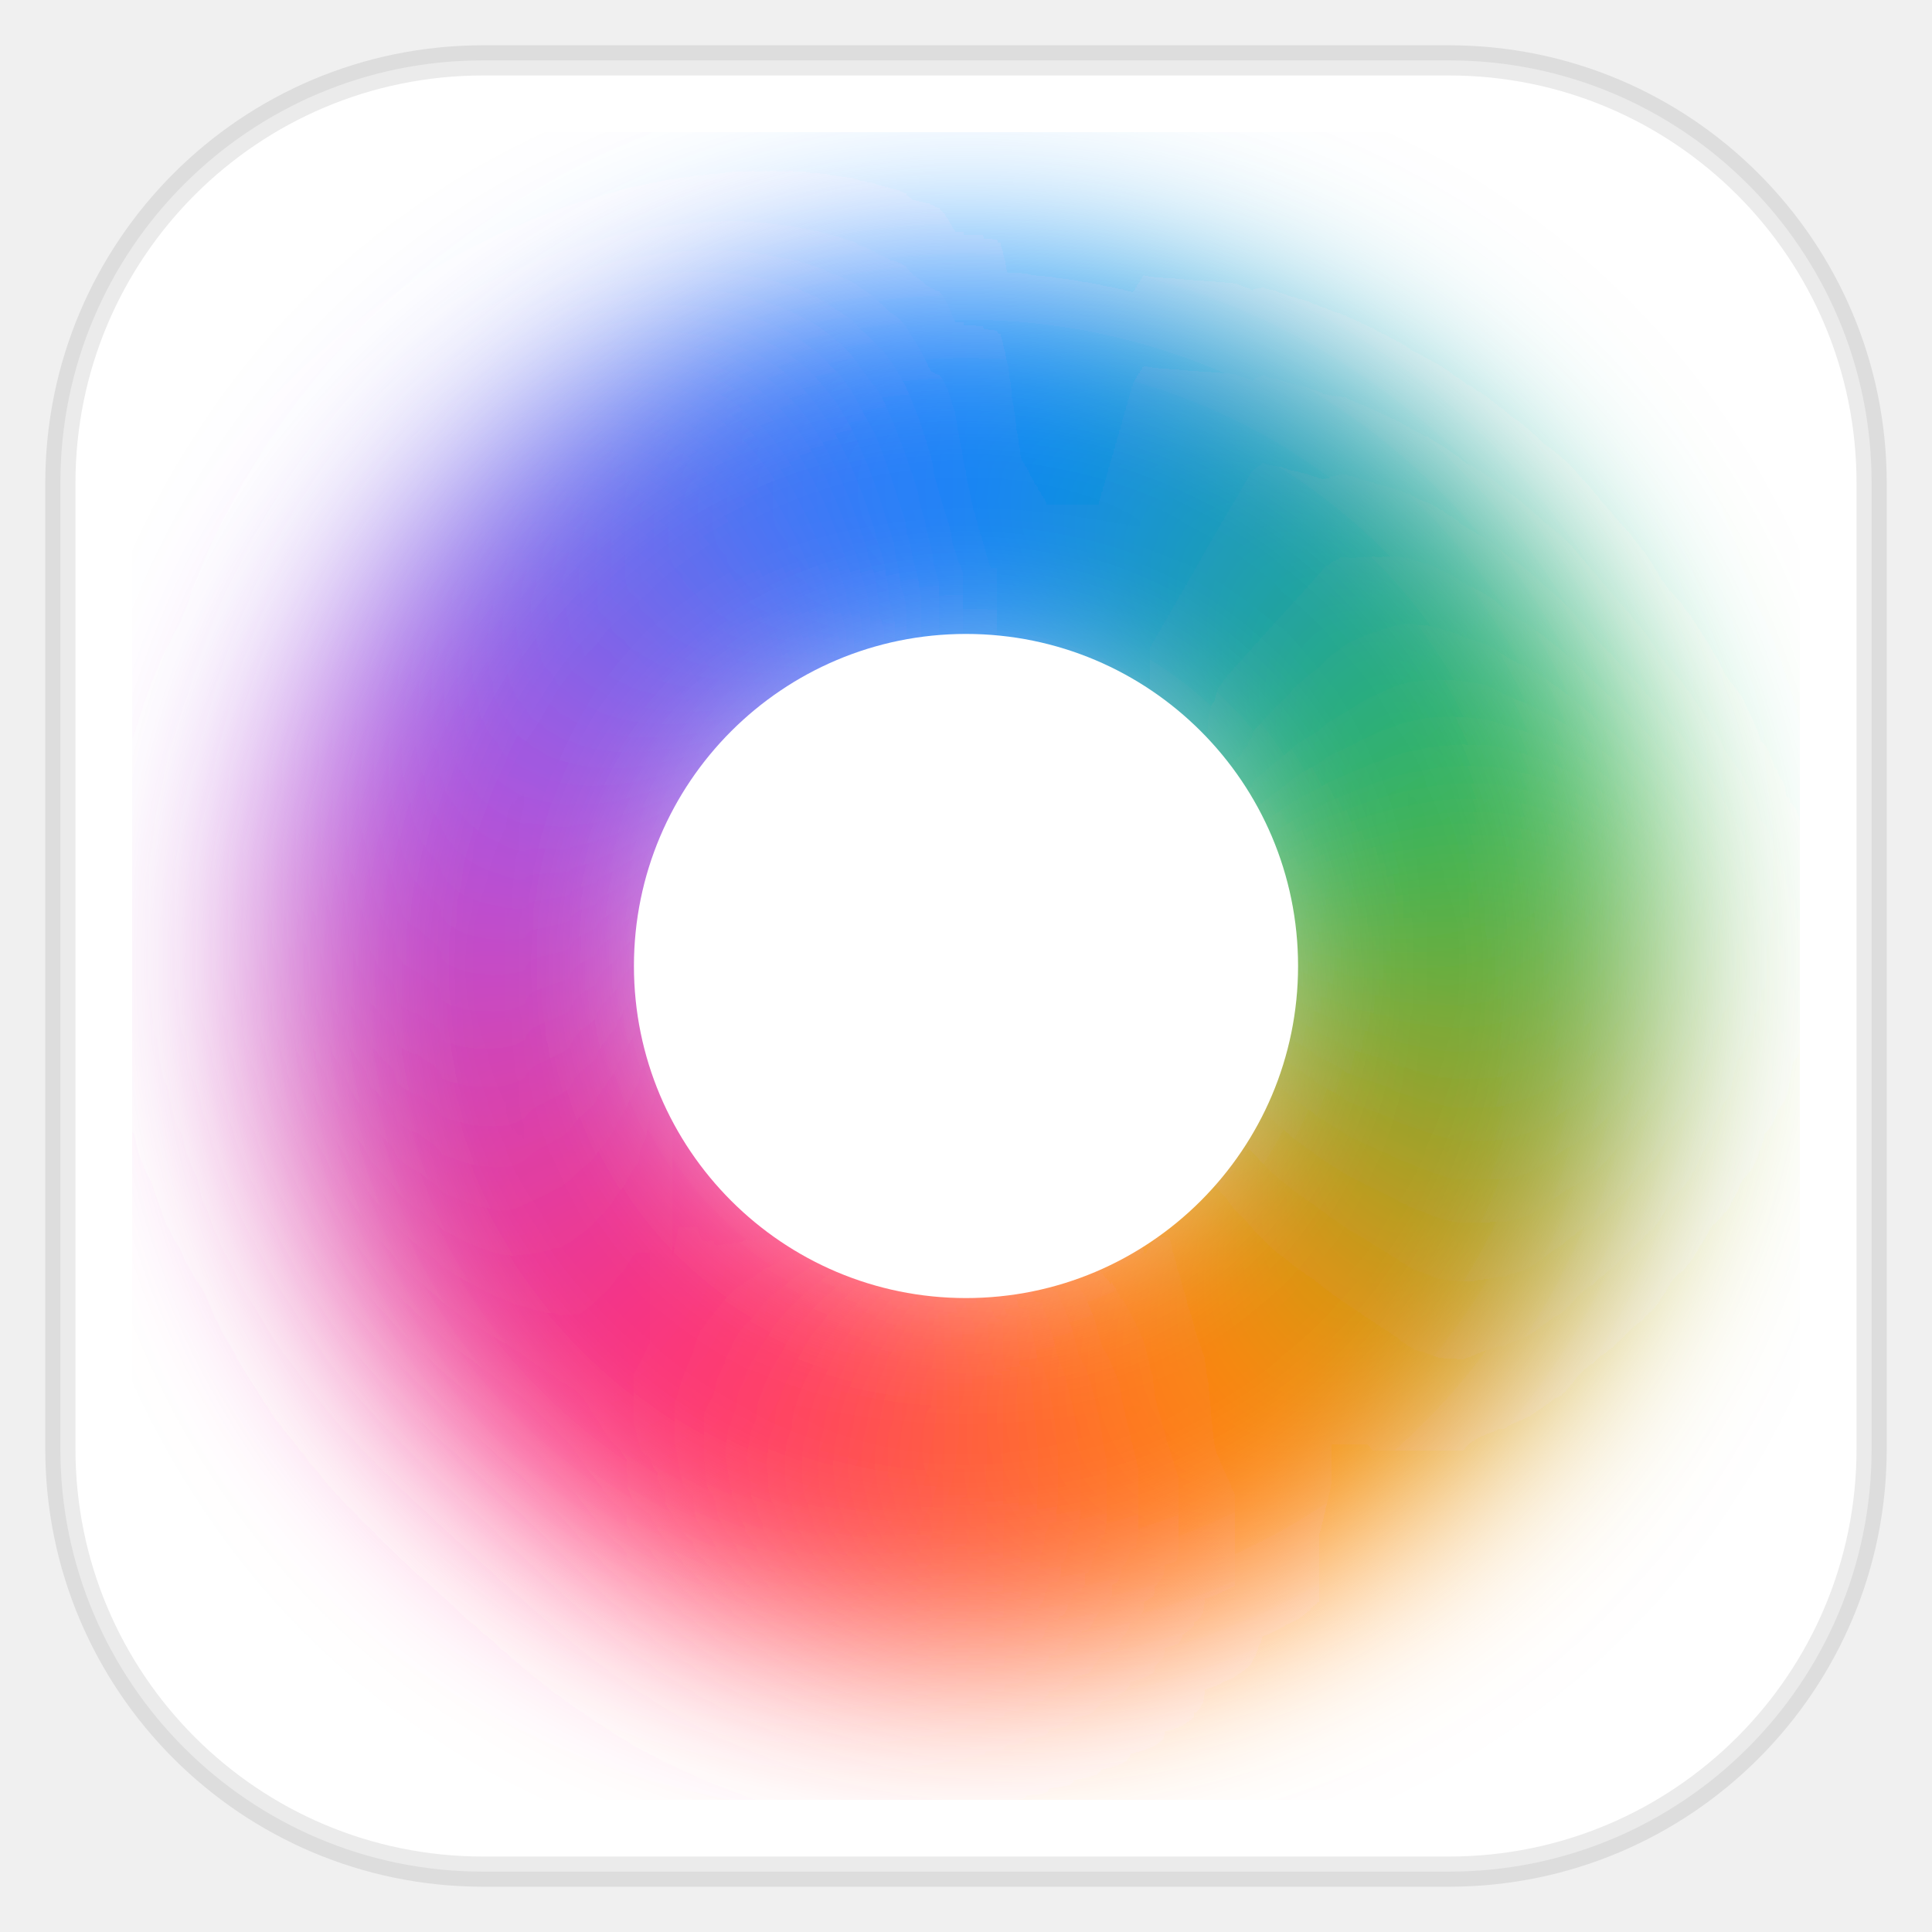
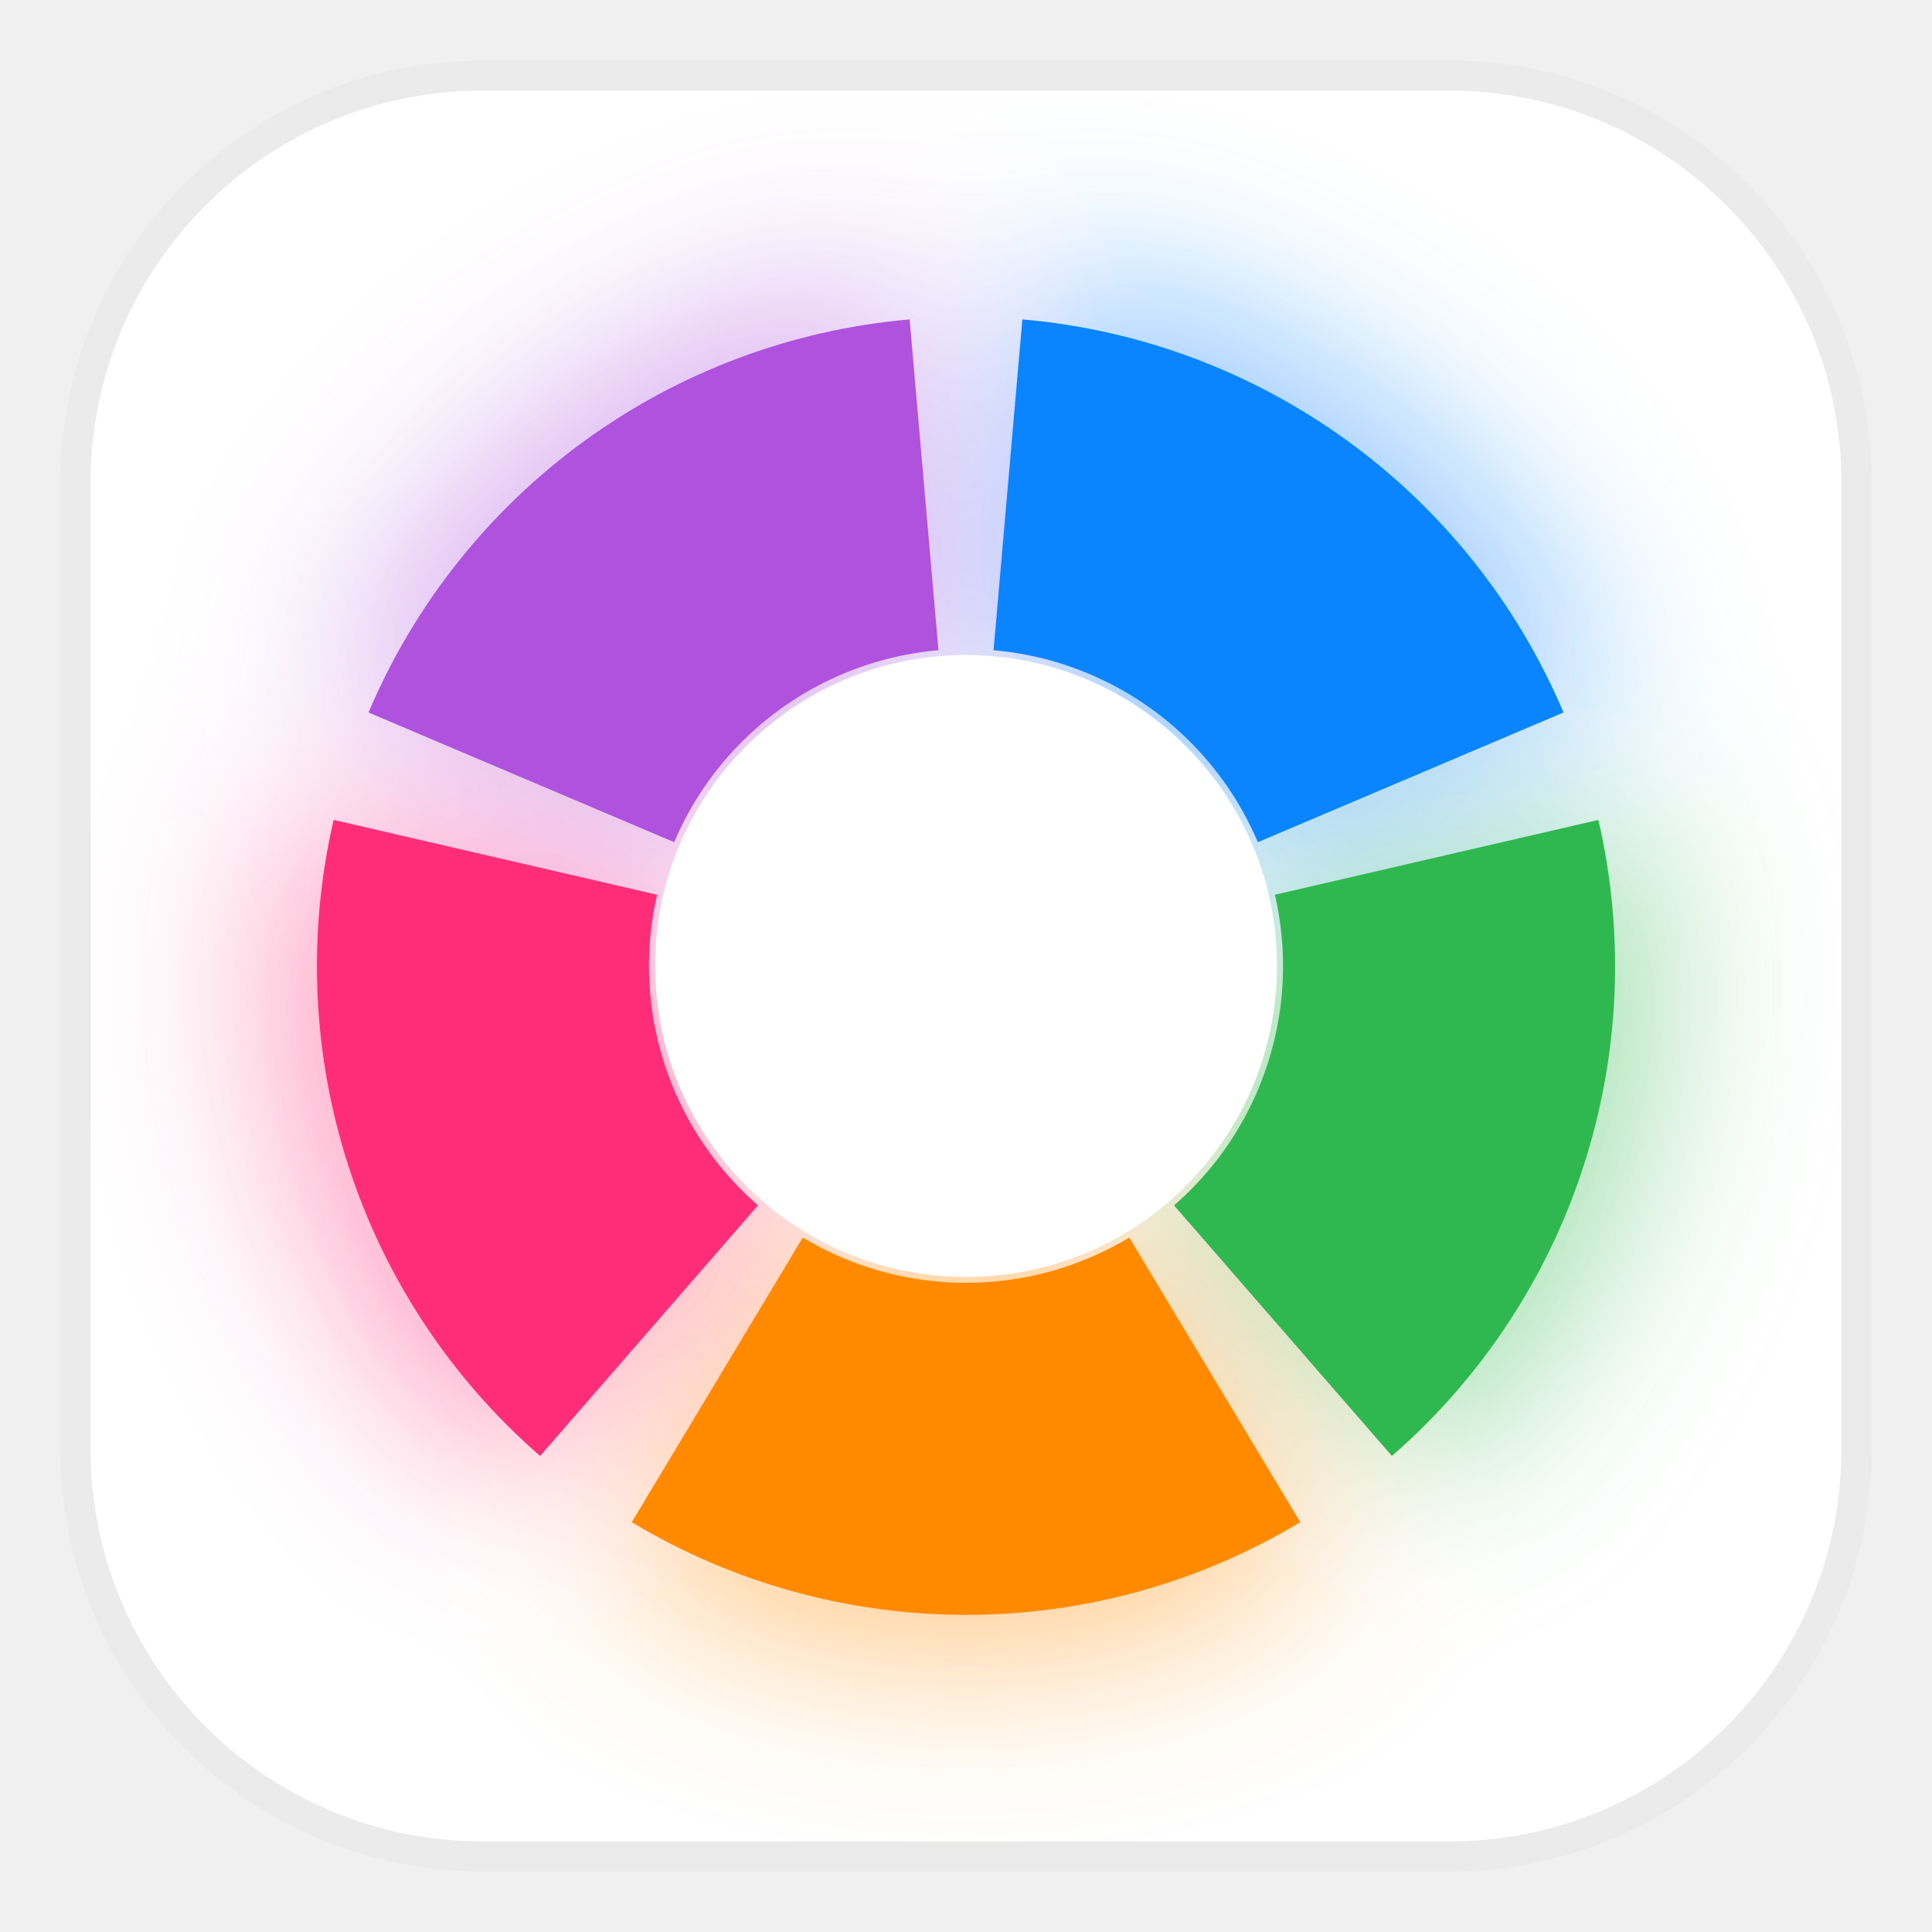
<svg xmlns="http://www.w3.org/2000/svg" width="64" height="64" viewBox="0 0 64 64">
+   <style>.k{fill:#FFFFFF}.e{stroke:#000;stroke-opacity:.08}.l{opacity:.45}@media (prefers-color-scheme:dark){.k{fill:#1C1C1E}.e{stroke:#FFF;stroke-opacity:.16}.l{opacity:.75}}</style>
  <defs>
-     <filter id="b">
-       <feGaussianBlur stdDeviation="3.2" />
-     </filter>
-     <filter id="b2">
-       <feGaussianBlur stdDeviation="1.2" />
+     <clipPath id="k">
+       <rect x="2" y="2" width="60" height="60" rx="14" />
+     </clipPath>
+     <filter id="b" filterUnits="userSpaceOnUse" x="-10" y="-10" width="84" height="84">
+       <feGaussianBlur stdDeviation="3" />
    </filter>
  </defs>
-   <rect x="2" y="2" width="60" height="60" rx="14" fill="#FFFFFF" stroke="#000" stroke-opacity="0.08" />
-   <g filter="url(#b)">
-     <path d="M32.00 9.00L33.28 9.04L32.50 23.01L32.00 23.00Z" fill="#0A84FF" />
-     <path d="M32.80 9.01L34.08 9.09L32.82 23.04L32.31 23.01Z" fill="#0B85FA" />
-     <path d="M33.60 9.06L34.88 9.18L33.13 23.07L32.63 23.02Z" fill="#0C87F5" />
-     <path d="M34.40 9.13L35.68 9.30L33.44 23.12L32.94 23.05Z" fill="#0D88F0" />
-     <path d="M35.20 9.22L36.47 9.44L33.75 23.17L33.25 23.09Z" fill="#0E8AEC" />
-     <path d="M35.99 9.35L37.25 9.61L34.06 23.24L33.56 23.14Z" fill="#0F8BE7" />
-     <path d="M36.78 9.50L38.03 9.80L34.36 23.31L33.87 23.20Z" fill="#108DE2" />
-     <path d="M37.56 9.68L38.80 10.03L34.66 23.40L34.18 23.27Z" fill="#118EDD" />
-     <path d="M38.34 9.89L39.56 10.28L34.96 23.50L34.48 23.35Z" fill="#1290D8" />
-     <path d="M39.11 10.13L40.32 10.56L35.25 23.61L34.78 23.44Z" fill="#1491D3" />
-     <path d="M39.87 10.39L41.06 10.86L35.55 23.73L35.08 23.54Z" fill="#1592CE" />
-     <path d="M40.62 10.67L41.79 11.19L35.83 23.86L35.37 23.66Z" fill="#1694CA" />
-     <path d="M41.35 10.99L42.51 11.54L36.11 24.00L35.66 23.78Z" fill="#1795C5" />
-     <path d="M42.08 11.33L43.22 11.92L36.39 24.14L35.95 23.91Z" fill="#1897C0" />
-     <path d="M42.80 11.69L43.91 12.33L36.66 24.30L36.23 24.05Z" fill="#1998BB" />
-     <path d="M43.50 12.08L44.59 12.75L36.93 24.47L36.50 24.21Z" fill="#1A9AB6" />
-     <path d="M44.19 12.49L45.26 13.21L37.19 24.65L36.77 24.37Z" fill="#1B9BB1" />
-     <path d="M44.86 12.93L45.91 13.68L37.44 24.83L37.03 24.54Z" fill="#1C9DAC" />
-     <path d="M45.52 13.39L46.54 14.18L37.69 25.03L37.29 24.72Z" fill="#1D9EA8" />
-     <path d="M46.16 13.88L47.15 14.69L37.93 25.23L37.54 24.91Z" fill="#1E9FA3" />
-     <path d="M46.78 14.38L47.74 15.23L38.16 25.44L37.79 25.11Z" fill="#1FA19E" />
-     <path d="M47.39 14.91L48.32 15.79L38.39 25.66L38.02 25.31Z" fill="#20A299" />
-     <path d="M47.98 15.46L48.88 16.37L38.60 25.89L38.25 25.53Z" fill="#21A494" />
-     <path d="M48.54 16.02L49.41 16.97L38.81 26.12L38.47 25.75Z" fill="#22A58F" />
-     <path d="M49.09 16.61L49.92 17.59L39.01 26.36L38.69 25.98Z" fill="#23A78A" />
-     <path d="M49.62 17.22L50.42 18.22L39.21 26.61L38.89 26.21Z" fill="#24A885" />
-     <path d="M50.12 17.84L50.89 18.87L39.39 26.86L39.09 26.46Z" fill="#25AA81" />
-     <path d="M50.61 18.48L51.33 19.54L39.57 27.12L39.28 26.71Z" fill="#26AB7C" />
-     <path d="M51.07 19.14L51.76 20.22L39.73 27.39L39.46 26.97Z" fill="#28AC77" />
-     <path d="M51.51 19.81L52.16 20.92L39.89 27.66L39.63 27.23Z" fill="#29AE72" />
-     <path d="M51.92 20.50L52.53 21.63L40.03 27.94L39.79 27.50Z" fill="#2AAF6D" />
-     <path d="M52.31 21.20L52.88 22.35L40.17 28.22L39.95 27.77Z" fill="#2BB168" />
-     <path d="M52.67 21.92L53.20 23.09L40.30 28.51L40.09 28.05Z" fill="#2CB263" />
-     <path d="M53.01 22.65L53.50 23.83L40.41 28.80L40.22 28.34Z" fill="#2DB45F" />
-     <path d="M53.33 23.38L53.77 24.59L40.52 29.10L40.34 28.63Z" fill="#2EB55A" />
-     <path d="M53.61 24.13L54.02 25.35L40.62 29.40L40.46 28.92Z" fill="#2FB755" />
-     <path d="M53.87 24.89L54.24 26.12L40.70 29.70L40.56 29.22Z" fill="#30B850" />
-     <path d="M54.11 25.66L54.43 26.90L40.78 30.01L40.65 29.52Z" fill="#36B74E" />
-     <path d="M54.32 26.44L54.59 27.69L40.84 30.31L40.73 29.82Z" fill="#3CB54C" />
-     <path d="M54.50 27.22L54.73 28.48L40.89 30.62L40.80 30.13Z" fill="#41B449" />
-     <path d="M54.65 28.01L54.84 29.28L40.94 30.93L40.86 30.44Z" fill="#47B347" />
-     <path d="M54.78 28.80L54.92 30.08L40.97 31.25L40.91 30.75Z" fill="#4DB245" />
-     <path d="M54.87 29.60L54.97 30.88L40.99 31.56L40.95 31.06Z" fill="#53B043" />
-     <path d="M54.94 30.40L55.00 31.68L41.00 31.87L40.98 31.37Z" fill="#58AF40" />
-     <path d="M54.99 31.20L54.99 32.48L41.00 32.19L40.99 31.69Z" fill="#5EAE3E" />
-     <path d="M55.00 32.00L54.96 33.28L40.99 32.50L41.00 32.00Z" fill="#64AC3C" />
-     <path d="M54.99 32.80L54.91 34.08L40.96 32.82L40.99 32.31Z" fill="#69AB3A" />
-     <path d="M54.94 33.60L54.82 34.88L40.93 33.13L40.98 32.63Z" fill="#6FAA38" />
-     <path d="M54.87 34.40L54.70 35.68L40.88 33.44L40.95 32.94Z" fill="#75A935" />
-     <path d="M54.78 35.20L54.56 36.47L40.83 33.75L40.91 33.25Z" fill="#7BA733" />
-     <path d="M54.65 35.99L54.39 37.25L40.76 34.06L40.86 33.56Z" fill="#80A631" />
-     <path d="M54.50 36.78L54.20 38.03L40.69 34.36L40.80 33.87Z" fill="#86A52F" />
-     <path d="M54.32 37.56L53.97 38.80L40.60 34.66L40.73 34.18Z" fill="#8CA42C" />
-     <path d="M54.11 38.34L53.72 39.56L40.50 34.96L40.65 34.48Z" fill="#92A22A" />
-     <path d="M53.87 39.11L53.44 40.32L40.39 35.25L40.56 34.78Z" fill="#98A128" />
-     <path d="M53.61 39.87L53.14 41.06L40.27 35.55L40.46 35.08Z" fill="#9DA026" />
-     <path d="M53.33 40.62L52.81 41.79L40.14 35.83L40.34 35.37Z" fill="#A39E24" />
-     <path d="M53.01 41.35L52.46 42.51L40.00 36.11L40.22 35.66Z" fill="#A99D21" />
-     <path d="M52.67 42.08L52.08 43.22L39.86 36.39L40.09 35.95Z" fill="#AE9C1F" />
-     <path d="M52.31 42.80L51.67 43.91L39.70 36.66L39.95 36.23Z" fill="#B49B1D" />
-     <path d="M51.92 43.50L51.25 44.59L39.53 36.93L39.79 36.50Z" fill="#BA991B" />
-     <path d="M51.51 44.19L50.79 45.26L39.35 37.19L39.63 36.77Z" fill="#C09818" />
-     <path d="M51.07 44.86L50.32 45.91L39.17 37.44L39.46 37.03Z" fill="#C69716" />
-     <path d="M50.61 45.52L49.82 46.54L38.97 37.69L39.28 37.29Z" fill="#CB9614" />
-     <path d="M50.12 46.16L49.31 47.15L38.77 37.93L39.09 37.54Z" fill="#D19412" />
-     <path d="M49.62 46.78L48.77 47.74L38.56 38.16L38.89 37.79Z" fill="#D79310" />
-     <path d="M49.09 47.39L48.21 48.32L38.34 38.39L38.69 38.02Z" fill="#DC920D" />
-     <path d="M48.54 47.98L47.63 48.88L38.11 38.60L38.47 38.25Z" fill="#E2900B" />
-     <path d="M47.98 48.54L47.03 49.41L37.88 38.81L38.25 38.47Z" fill="#E88F09" />
-     <path d="M47.39 49.09L46.41 49.92L37.64 39.01L38.02 38.69Z" fill="#EE8E07" />
-     <path d="M46.78 49.62L45.78 50.42L37.39 39.21L37.79 38.89Z" fill="#F38D04" />
-     <path d="M46.16 50.12L45.13 50.89L37.14 39.39L37.54 39.09Z" fill="#F98B02" />
-     <path d="M45.52 50.61L44.46 51.33L36.88 39.57L37.29 39.28Z" fill="#FF8A00" />
-     <path d="M44.86 51.07L43.78 51.76L36.61 39.73L37.03 39.46Z" fill="#FF8703" />
-     <path d="M44.19 51.51L43.08 52.16L36.34 39.89L36.77 39.63Z" fill="#FF8507" />
-     <path d="M43.50 51.92L42.37 52.53L36.06 40.03L36.50 39.79Z" fill="#FF820A" />
-     <path d="M42.80 52.31L41.65 52.88L35.78 40.17L36.23 39.95Z" fill="#FF800D" />
-     <path d="M42.08 52.67L40.91 53.20L35.49 40.30L35.95 40.09Z" fill="#FF7D11" />
-     <path d="M41.35 53.01L40.17 53.50L35.20 40.41L35.66 40.22Z" fill="#FF7A14" />
-     <path d="M40.62 53.33L39.41 53.77L34.90 40.52L35.37 40.34Z" fill="#FF7817" />
-     <path d="M39.87 53.61L38.65 54.02L34.60 40.62L35.08 40.46Z" fill="#FF751B" />
-     <path d="M39.11 53.87L37.88 54.24L34.30 40.70L34.78 40.56Z" fill="#FF731E" />
-     <path d="M38.34 54.11L37.10 54.43L33.99 40.78L34.48 40.65Z" fill="#FF7021" />
-     <path d="M37.56 54.32L36.31 54.59L33.69 40.84L34.18 40.73Z" fill="#FF6E25" />
-     <path d="M36.78 54.50L35.52 54.73L33.38 40.89L33.87 40.80Z" fill="#FF6B28" />
-     <path d="M35.99 54.65L34.72 54.84L33.07 40.94L33.56 40.86Z" fill="#FF682B" />
-     <path d="M35.20 54.78L33.92 54.92L32.75 40.97L33.25 40.91Z" fill="#FF662F" />
-     <path d="M34.40 54.87L33.12 54.97L32.44 40.99L32.94 40.95Z" fill="#FF6332" />
-     <path d="M33.60 54.94L32.32 55.00L32.13 41.00L32.63 40.98Z" fill="#FF6135" />
-     <path d="M32.80 54.99L31.52 54.99L31.81 41.00L32.31 40.99Z" fill="#FF5E39" />
-     <path d="M32.00 55.00L30.72 54.96L31.50 40.99L32.00 41.00Z" fill="#FF5C3C" />
-     <path d="M31.20 54.99L29.92 54.91L31.18 40.96L31.69 40.99Z" fill="#FF593F" />
-     <path d="M30.40 54.94L29.12 54.82L30.87 40.93L31.37 40.98Z" fill="#FF5643" />
-     <path d="M29.60 54.87L28.32 54.70L30.56 40.88L31.06 40.95Z" fill="#FF5446" />
-     <path d="M28.80 54.78L27.53 54.56L30.25 40.83L30.75 40.91Z" fill="#FF5149" />
-     <path d="M28.01 54.65L26.75 54.39L29.94 40.76L30.44 40.86Z" fill="#FF4F4D" />
-     <path d="M27.22 54.50L25.97 54.20L29.64 40.69L30.13 40.80Z" fill="#FF4C50" />
-     <path d="M26.44 54.32L25.20 53.97L29.34 40.60L29.82 40.73Z" fill="#FF4953" />
-     <path d="M25.66 54.11L24.44 53.72L29.04 40.50L29.52 40.65Z" fill="#FF4757" />
-     <path d="M24.89 53.87L23.68 53.44L28.75 40.39L29.22 40.56Z" fill="#FF445A" />
-     <path d="M24.13 53.61L22.94 53.14L28.45 40.27L28.92 40.46Z" fill="#FF425D" />
-     <path d="M23.38 53.33L22.21 52.81L28.17 40.14L28.63 40.34Z" fill="#FF3F61" />
-     <path d="M22.65 53.01L21.49 52.46L27.89 40.00L28.34 40.22Z" fill="#FF3D64" />
-     <path d="M21.92 52.67L20.78 52.08L27.61 39.86L28.05 40.09Z" fill="#FF3A67" />
-     <path d="M21.20 52.31L20.09 51.67L27.34 39.70L27.77 39.95Z" fill="#FF376B" />
-     <path d="M20.50 51.92L19.41 51.25L27.07 39.53L27.50 39.79Z" fill="#FF356E" />
-     <path d="M19.81 51.51L18.74 50.79L26.81 39.35L27.23 39.63Z" fill="#FF3271" />
-     <path d="M19.14 51.07L18.09 50.32L26.56 39.17L26.97 39.46Z" fill="#FF3075" />
-     <path d="M18.48 50.61L17.46 49.82L26.31 38.97L26.71 39.28Z" fill="#FF2D78" />
-     <path d="M17.84 50.12L16.85 49.31L26.07 38.77L26.46 39.09Z" fill="#FD2E7B" />
-     <path d="M17.22 49.62L16.26 48.77L25.84 38.56L26.21 38.89Z" fill="#FB2F7E" />
-     <path d="M16.61 49.09L15.68 48.21L25.61 38.34L25.98 38.69Z" fill="#F83081" />
-     <path d="M16.02 48.54L15.12 47.63L25.40 38.11L25.75 38.47Z" fill="#F63183" />
-     <path d="M15.46 47.98L14.59 47.03L25.19 37.88L25.53 38.25Z" fill="#F43286" />
-     <path d="M14.91 47.39L14.08 46.41L24.99 37.64L25.31 38.02Z" fill="#F23389" />
-     <path d="M14.38 46.78L13.58 45.78L24.79 37.39L25.11 37.79Z" fill="#EF348C" />
-     <path d="M13.88 46.16L13.11 45.13L24.61 37.14L24.91 37.54Z" fill="#ED358F" />
-     <path d="M13.39 45.52L12.67 44.46L24.43 36.88L24.72 37.29Z" fill="#EB3692" />
-     <path d="M12.93 44.86L12.24 43.78L24.27 36.61L24.54 37.03Z" fill="#E93794" />
-     <path d="M12.49 44.19L11.84 43.08L24.11 36.34L24.37 36.77Z" fill="#E73897" />
-     <path d="M12.08 43.50L11.47 42.37L23.97 36.06L24.21 36.50Z" fill="#E4399A" />
-     <path d="M11.69 42.80L11.12 41.65L23.83 35.78L24.05 36.23Z" fill="#E23A9D" />
-     <path d="M11.33 42.08L10.80 40.91L23.70 35.49L23.91 35.95Z" fill="#E03BA0" />
-     <path d="M10.99 41.35L10.50 40.17L23.59 35.20L23.78 35.66Z" fill="#DE3CA3" />
-     <path d="M10.67 40.62L10.23 39.41L23.48 34.90L23.66 35.37Z" fill="#DB3DA5" />
-     <path d="M10.39 39.87L9.98 38.65L23.38 34.60L23.54 35.08Z" fill="#D93EA8" />
-     <path d="M10.13 39.11L9.76 37.88L23.30 34.30L23.44 34.78Z" fill="#D740AB" />
-     <path d="M9.89 38.34L9.57 37.10L23.22 33.99L23.35 34.48Z" fill="#D541AE" />
-     <path d="M9.68 37.56L9.41 36.31L23.16 33.69L23.27 34.18Z" fill="#D342B1" />
-     <path d="M9.50 36.78L9.27 35.52L23.11 33.38L23.20 33.87Z" fill="#D043B4" />
-     <path d="M9.35 35.99L9.16 34.72L23.06 33.07L23.14 33.56Z" fill="#CE44B6" />
-     <path d="M9.22 35.20L9.08 33.92L23.03 32.75L23.09 33.25Z" fill="#CC45B9" />
-     <path d="M9.13 34.40L9.03 33.12L23.01 32.44L23.05 32.94Z" fill="#CA46BC" />
-     <path d="M9.06 33.60L9.00 32.32L23.00 32.13L23.02 32.63Z" fill="#C747BF" />
-     <path d="M9.01 32.80L9.01 31.52L23.00 31.81L23.01 32.31Z" fill="#C548C2" />
-     <path d="M9.00 32.00L9.04 30.72L23.01 31.50L23.00 32.00Z" fill="#C349C4" />
-     <path d="M9.01 31.20L9.09 29.92L23.04 31.18L23.01 31.69Z" fill="#C14AC7" />
-     <path d="M9.06 30.40L9.18 29.12L23.07 30.87L23.02 31.37Z" fill="#BF4BCA" />
-     <path d="M9.13 29.60L9.30 28.32L23.12 30.56L23.05 31.06Z" fill="#BC4CCD" />
-     <path d="M9.22 28.80L9.44 27.53L23.17 30.25L23.09 30.75Z" fill="#BA4DD0" />
-     <path d="M9.35 28.01L9.61 26.75L23.24 29.94L23.14 30.44Z" fill="#B84ED3" />
-     <path d="M9.50 27.22L9.80 25.97L23.31 29.64L23.20 30.13Z" fill="#B64FD6" />
-     <path d="M9.68 26.44L10.03 25.20L23.40 29.34L23.27 29.82Z" fill="#B350D8" />
-     <path d="M9.89 25.66L10.28 24.44L23.50 29.04L23.35 29.52Z" fill="#B151DB" />
-     <path d="M10.13 24.89L10.56 23.68L23.61 28.75L23.44 29.22Z" fill="#AF52DE" />
-     <path d="M10.39 24.13L10.86 22.94L23.73 28.45L23.54 28.92Z" fill="#AA53DF" />
-     <path d="M10.67 23.38L11.19 22.21L23.86 28.17L23.66 28.63Z" fill="#A655E0" />
-     <path d="M10.99 22.65L11.54 21.49L24.00 27.89L23.78 28.34Z" fill="#A156E1" />
-     <path d="M11.33 21.92L11.92 20.78L24.14 27.61L23.91 28.05Z" fill="#9D58E2" />
-     <path d="M11.69 21.20L12.33 20.09L24.30 27.34L24.05 27.77Z" fill="#9859E3" />
-     <path d="M12.08 20.50L12.75 19.41L24.47 27.07L24.21 27.50Z" fill="#935AE4" />
-     <path d="M12.49 19.81L13.21 18.74L24.65 26.81L24.37 27.23Z" fill="#8F5CE4" />
-     <path d="M12.93 19.14L13.68 18.09L24.83 26.56L24.54 26.97Z" fill="#8A5DE5" />
-     <path d="M13.39 18.48L14.18 17.46L25.03 26.31L24.72 26.71Z" fill="#865EE6" />
-     <path d="M13.88 17.84L14.69 16.85L25.23 26.07L24.91 26.46Z" fill="#8160E7" />
-     <path d="M14.38 17.22L15.23 16.26L25.44 25.84L25.11 26.21Z" fill="#7D61E8" />
-     <path d="M14.91 16.61L15.79 15.68L25.66 25.61L25.31 25.98Z" fill="#7863E9" />
-     <path d="M15.46 16.02L16.37 15.12L25.89 25.40L25.53 25.75Z" fill="#7364EA" />
-     <path d="M16.02 15.46L16.97 14.59L26.12 25.19L25.75 25.53Z" fill="#6F65EB" />
-     <path d="M16.61 14.91L17.59 14.08L26.36 24.99L25.98 25.31Z" fill="#6A67EC" />
-     <path d="M17.22 14.38L18.22 13.58L26.61 24.79L26.21 25.11Z" fill="#6668ED" />
-     <path d="M17.84 13.88L18.87 13.11L26.86 24.61L26.46 24.91Z" fill="#616AEE" />
-     <path d="M18.48 13.39L19.54 12.67L27.12 24.43L26.71 24.72Z" fill="#5C6BEE" />
-     <path d="M19.14 12.93L20.22 12.24L27.39 24.27L26.97 24.54Z" fill="#586CEF" />
-     <path d="M19.81 12.49L20.92 11.84L27.66 24.11L27.23 24.37Z" fill="#536EF0" />
-     <path d="M20.50 12.08L21.63 11.47L27.94 23.97L27.50 24.21Z" fill="#4F6FF1" />
-     <path d="M21.20 11.69L22.35 11.12L28.22 23.83L27.77 24.05Z" fill="#4A71F2" />
-     <path d="M21.92 11.33L23.09 10.80L28.51 23.70L28.05 23.91Z" fill="#4672F3" />
-     <path d="M22.65 10.99L23.83 10.50L28.80 23.59L28.34 23.78Z" fill="#4173F4" />
-     <path d="M23.38 10.67L24.59 10.23L29.10 23.48L28.63 23.66Z" fill="#3C75F5" />
-     <path d="M24.13 10.39L25.35 9.98L29.40 23.38L28.92 23.54Z" fill="#3876F6" />
-     <path d="M24.89 10.13L26.12 9.76L29.70 23.30L29.22 23.44Z" fill="#3378F7" />
-     <path d="M25.66 9.89L26.90 9.57L30.01 23.22L29.52 23.35Z" fill="#2F79F8" />
-     <path d="M26.44 9.68L27.69 9.41L30.31 23.16L29.82 23.27Z" fill="#2A7AF9" />
-     <path d="M27.22 9.50L28.48 9.27L30.62 23.11L30.13 23.20Z" fill="#267CF9" />
-     <path d="M28.01 9.35L29.28 9.16L30.93 23.06L30.44 23.14Z" fill="#217DFA" />
-     <path d="M28.80 9.22L30.08 9.08L31.25 23.03L30.75 23.09Z" fill="#1C7EFB" />
-     <path d="M29.60 9.13L30.88 9.03L31.56 23.01L31.06 23.05Z" fill="#1880FC" />
-     <path d="M30.40 9.06L31.68 9.00L31.87 23.00L31.37 23.02Z" fill="#1381FD" />
-     <path d="M31.20 9.01L32.48 9.01L32.19 23.00L31.69 23.01Z" fill="#0F83FE" />
+   <rect class="k" x="2" y="2" width="60" height="60" rx="14" />
+   <g clip-path="url(#k)">
+     <g class="l" filter="url(#b)" fill="none" stroke-width="14">
+       <path d="M33.39 16.06A16 16 0 0 1 46.73 25.75" stroke="#0A84FF" />
+       <path d="M47.59 28.40A16 16 0 0 1 42.50 44.08" stroke="#30B850" />
+       <path d="M40.24 45.71A16 16 0 0 1 23.76 45.71" stroke="#FF8A00" />
+       <path d="M21.50 44.08A16 16 0 0 1 16.41 28.40" stroke="#FF2D78" />
+       <path d="M17.27 25.75A16 16 0 0 1 30.61 16.06" stroke="#AF52DE" />
+     </g>
+     <circle class="k" cx="32" cy="32" r="10.3" />
+     <g fill="none" stroke-width="11">
+       <path d="M33.39 16.06A16 16 0 0 1 46.73 25.75" stroke="#0A84FF" />
+       <path d="M47.59 28.40A16 16 0 0 1 42.50 44.08" stroke="#30B850" />
+       <path d="M40.24 45.71A16 16 0 0 1 23.76 45.71" stroke="#FF8A00" />
+       <path d="M21.50 44.08A16 16 0 0 1 16.41 28.40" stroke="#FF2D78" />
+       <path d="M17.27 25.75A16 16 0 0 1 30.61 16.06" stroke="#AF52DE" />
+     </g>
  </g>
-   <circle cx="32" cy="32" r="11" fill="#FFFFFF" />
+   <rect class="e" x="2.5" y="2.5" width="59" height="59" rx="13.5" fill="none" />
</svg>
